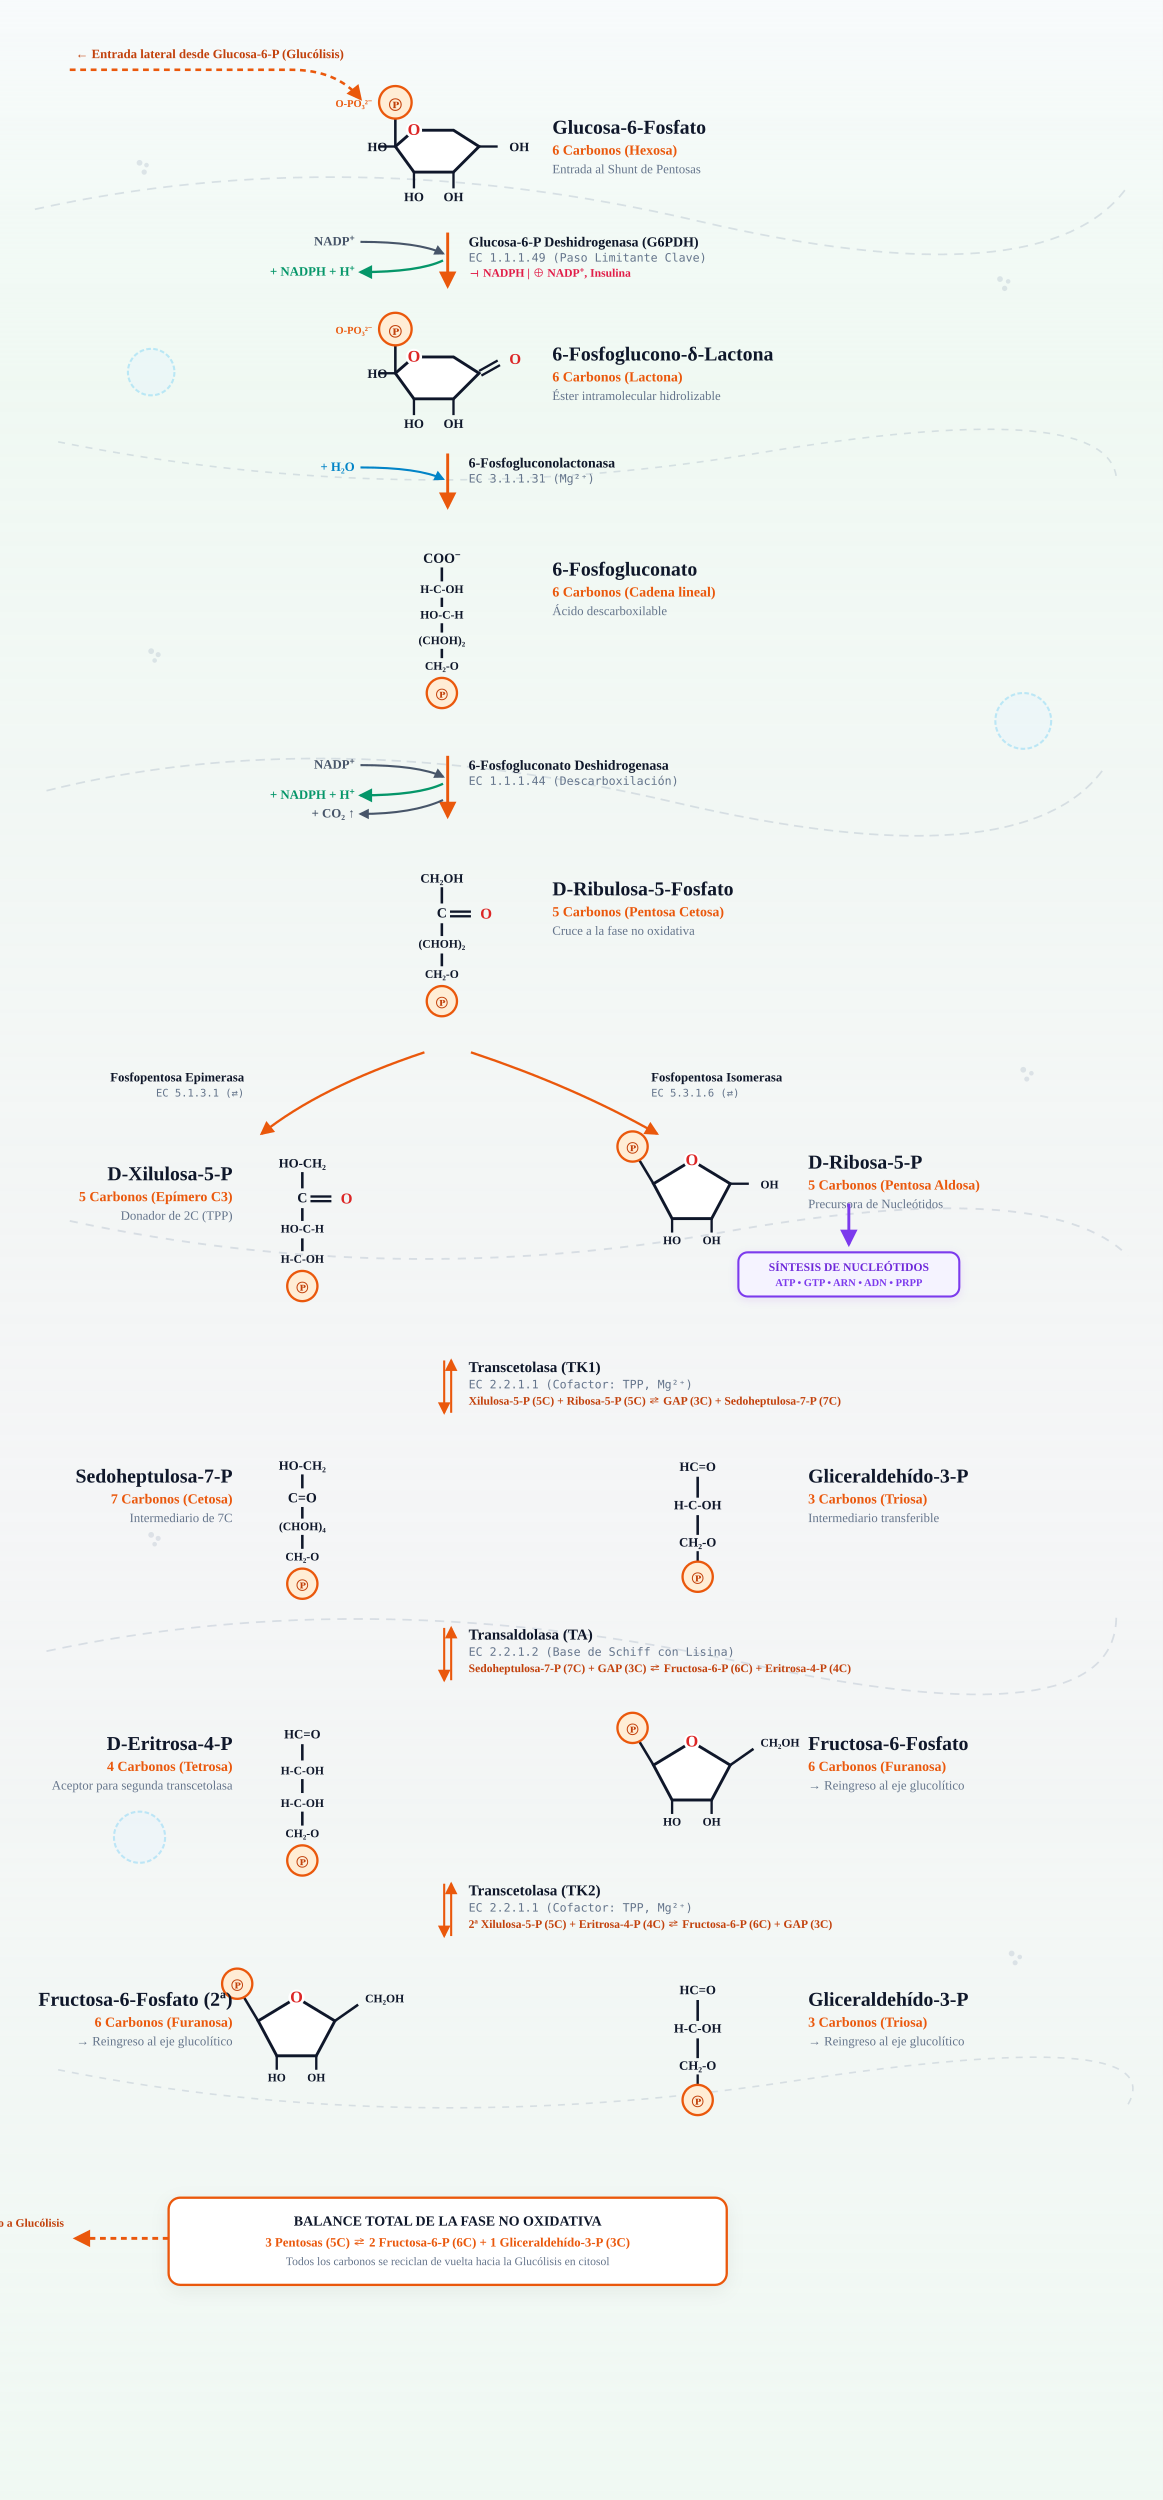
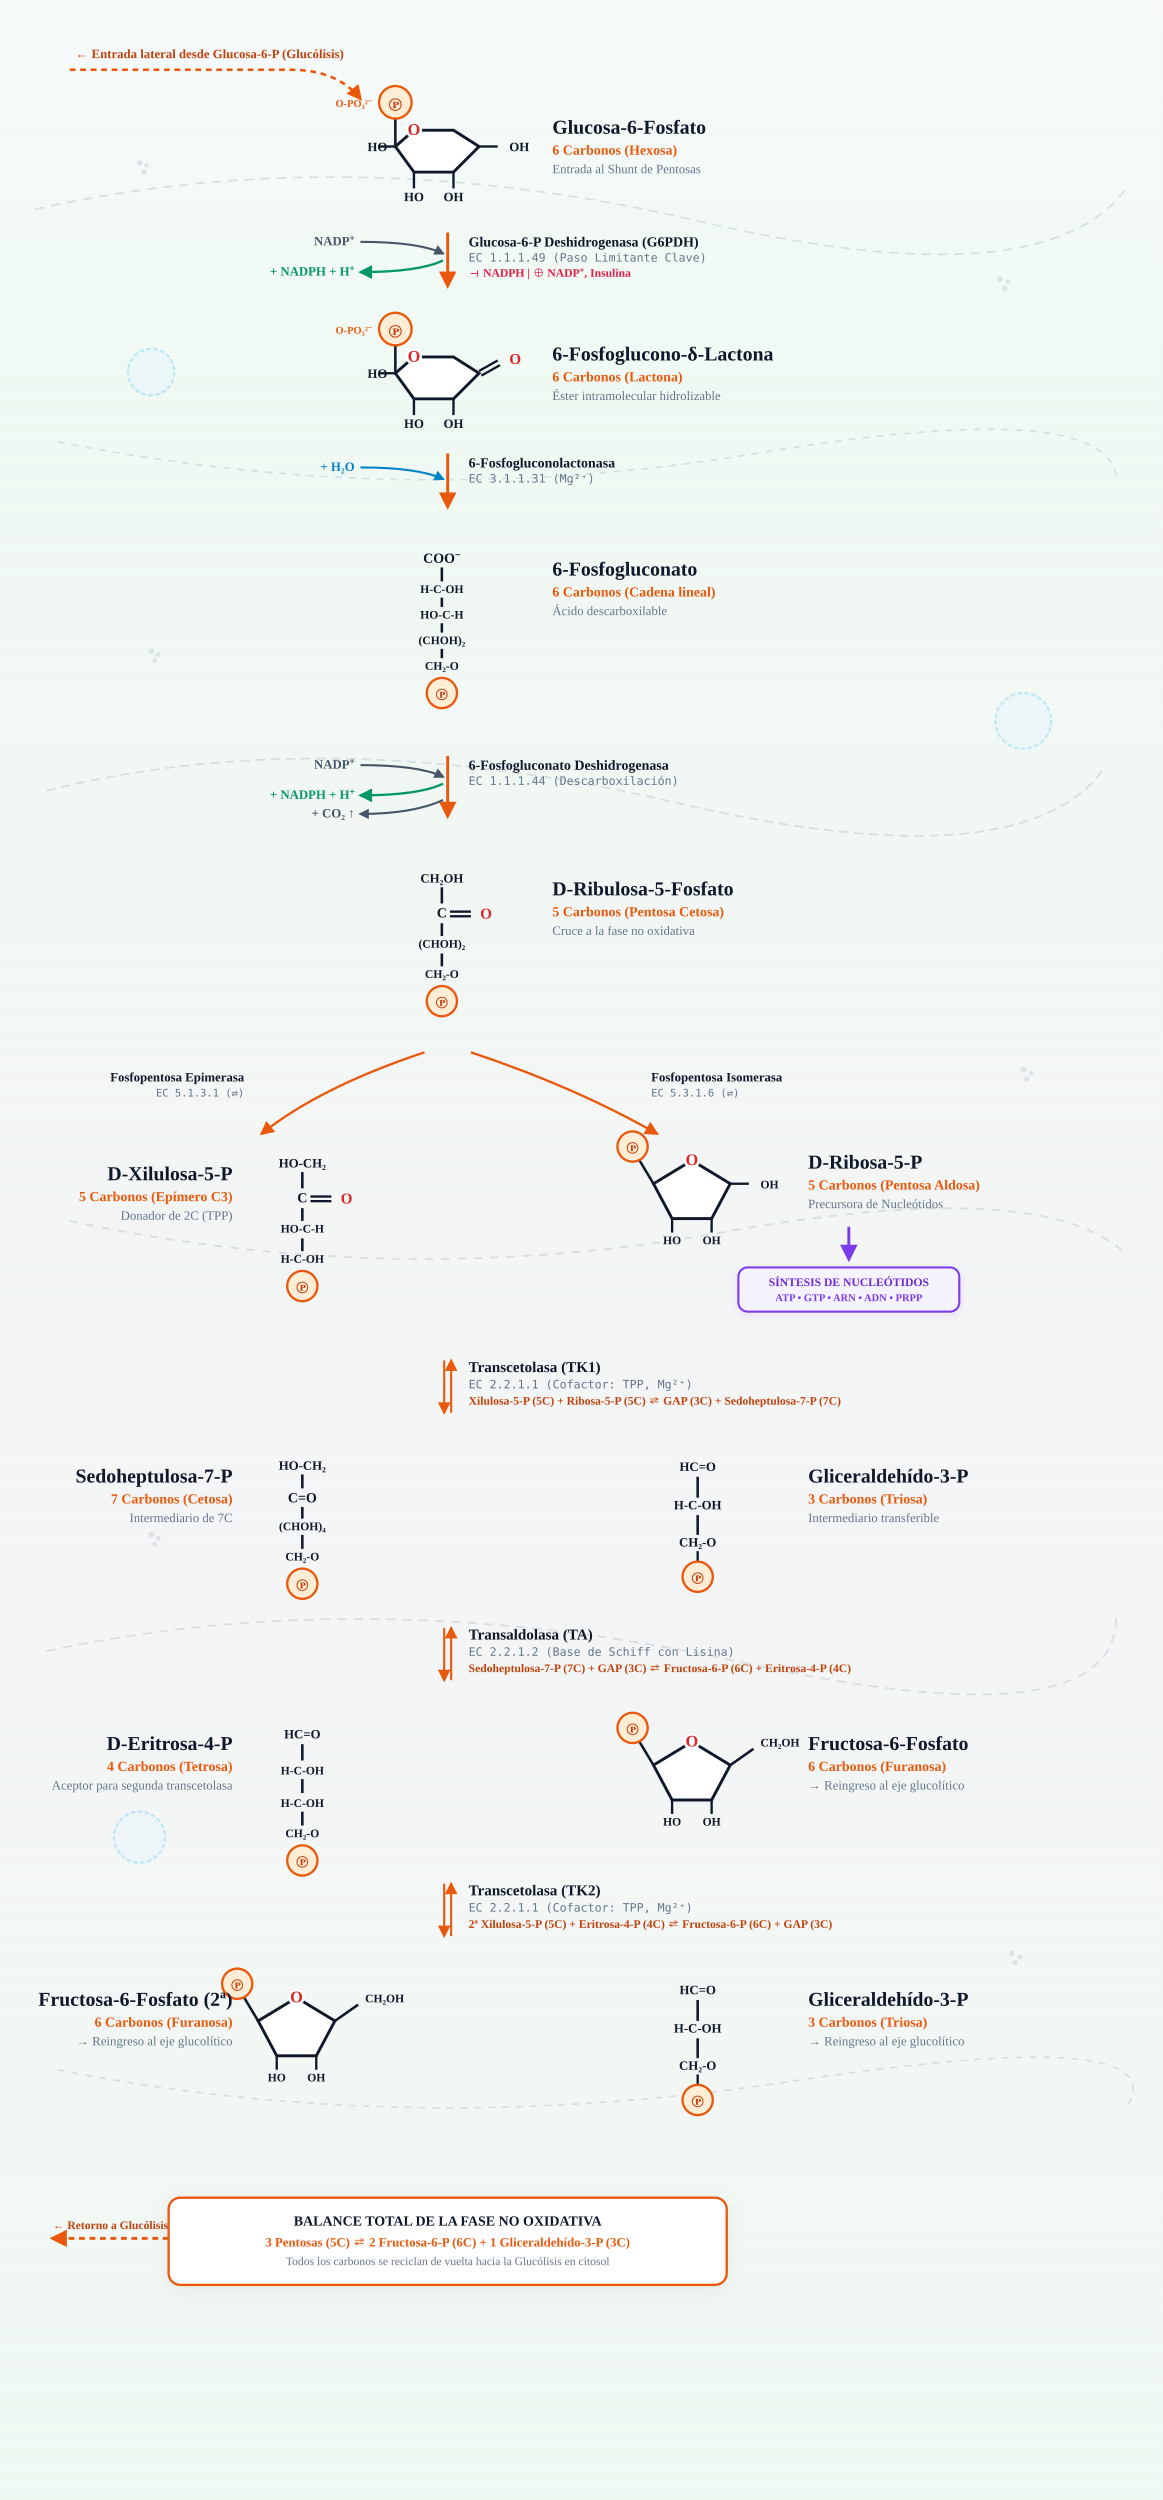
<svg xmlns="http://www.w3.org/2000/svg" width="1000" height="2150" viewBox="0 0 1000 2150">
  <defs>
    <marker id="arrowFlow" markerWidth="6" markerHeight="6" refX="5" refY="3" orient="auto">
      <path d="M 0 0 L 6 3 L 0 6 Z" fill="#ea580c" />
    </marker>
    <marker id="arrowNADPH" markerWidth="6" markerHeight="6" refX="5" refY="3" orient="auto">
      <path d="M 0 0 L 6 3 L 0 6 Z" fill="#059669" />
    </marker>
    <marker id="arrowSlate" markerWidth="5" markerHeight="5" refX="4" refY="2.5" orient="auto">
      <path d="M 0 0 L 5 2.5 L 0 5 Z" fill="#475569" />
    </marker>
    <marker id="arrowBlue" markerWidth="5" markerHeight="5" refX="4" refY="2.5" orient="auto">
      <path d="M 0 0 L 5 2.5 L 0 5 Z" fill="#0284c7" />
    </marker>
    <marker id="arrowPurple" markerWidth="6" markerHeight="6" refX="5" refY="3" orient="auto">
      <path d="M 0 0 L 6 3 L 0 6 Z" fill="#7c3aed" />
    </marker>
    <linearGradient id="gradCitosolPentosas" x1="0%" y1="0%" x2="0%" y2="100%">
      <stop offset="0%" stop-color="#f8fafc" stop-opacity="1" />
      <stop offset="15%" stop-color="#f0fdf4" stop-opacity="0.7" />
      <stop offset="60%" stop-color="#f8fafc" stop-opacity="0.5" />
      <stop offset="100%" stop-color="#f0fdf4" stop-opacity="0.7" />
    </linearGradient>
  </defs>
  <rect x="0" y="0" width="1000" height="2150" fill="url(#gradCitosolPentosas)" />
  <g opacity="0.3" stroke="#94a3b8" fill="none">
    <path d="M 30 180 Q 300 120 600 190 T 970 160" stroke-width="1.5" stroke-dasharray="8 6" />
    <path d="M 50 380 Q 350 440 650 390 T 960 410" stroke-width="1.4" stroke-dasharray="6 6" />
    <path d="M 40 680 Q 280 620 580 690 T 950 660" stroke-width="1.5" stroke-dasharray="8 5" />
    <path d="M 60 1050 Q 340 1110 620 1060 T 970 1080" stroke-width="1.6" stroke-dasharray="7 7" />
    <path d="M 40 1420 Q 320 1360 640 1430 T 960 1390" stroke-width="1.5" stroke-dasharray="8 6" />
    <path d="M 50 1780 Q 350 1840 680 1790 T 970 1810" stroke-width="1.4" stroke-dasharray="6 6" />
  </g>
  <g fill="#94a3b8" opacity="0.25">
    <circle cx="120" cy="140" r="2.5" />
    <circle cx="126" cy="142" r="2" />
    <circle cx="124" cy="148" r="2.3" />
    <circle cx="860" cy="240" r="2.5" />
    <circle cx="867" cy="242" r="2" />
    <circle cx="864" cy="248" r="2.3" />
    <circle cx="130" cy="560" r="2.5" />
    <circle cx="136" cy="563" r="2.2" />
    <circle cx="133" cy="568" r="2" />
    <circle cx="880" cy="920" r="2.5" />
    <circle cx="887" cy="923" r="2" />
    <circle cx="883" cy="928" r="2.2" />
    <circle cx="130" cy="1320" r="2.5" />
    <circle cx="136" cy="1323" r="2.2" />
    <circle cx="133" cy="1328" r="2" />
    <circle cx="870" cy="1680" r="2.5" />
    <circle cx="877" cy="1683" r="2" />
    <circle cx="873" cy="1688" r="2.2" />
  </g>
  <g opacity="0.3">
    <circle cx="130" cy="320" r="20" fill="#e0f2fe" stroke="#38bdf8" stroke-width="1.8" stroke-dasharray="4 2" />
    <circle cx="880" cy="620" r="24" fill="#e0f2fe" stroke="#38bdf8" stroke-width="1.8" stroke-dasharray="4 2" />
    <circle cx="120" cy="1580" r="22" fill="#e0f2fe" stroke="#38bdf8" stroke-width="1.8" stroke-dasharray="4 2" />
  </g>
  <g transform="translate(60, 60)">
    <path d="M 0 0 L 190 0 Q 230 0 250 25" fill="none" stroke="#ea580c" stroke-width="2.2" stroke-dasharray="5 4" marker-end="url(#arrowFlow)" />
    <text x="5" y="-10" fill="#c2410c" font-size="11" font-weight="800">← Entrada lateral desde Glucosa-6-P (Glucólisis)</text>
  </g>
  <g transform="translate(340, 90)">
    <g transform="translate(0, 0)">
      <polygon points="50,22 72,36 50,58 16,58 0,36 16,22" fill="#ffffff" stroke="#0f172a" stroke-width="2.5" />
      <circle cx="16" cy="22" r="7" fill="#ffffff" />
      <text x="16" y="26" fill="#dc2626" font-size="14" font-weight="800" text-anchor="middle">O</text>
      <line x1="0" y1="36" x2="0" y2="12" stroke="#0f172a" stroke-width="2.2" />
      <circle cx="0" cy="-2" r="14" fill="#ffedd5" stroke="#ea580c" stroke-width="2" />
      <text x="0" y="3" fill="#c2410c" font-size="12" font-weight="900" text-anchor="middle">Ⓟ</text>
      <text x="-20" y="2" fill="#ea580c" font-size="9" font-weight="700" text-anchor="end">O-PO₃²⁻</text>
      <line x1="72" y1="36" x2="88" y2="36" stroke="#0f172a" stroke-width="2" />
      <text x="98" y="40" fill="#0f172a" font-size="11" font-weight="700">OH</text>
      <line x1="50" y1="58" x2="50" y2="72" stroke="#0f172a" stroke-width="2" />
      <text x="50" y="83" fill="#0f172a" font-size="11" font-weight="700" text-anchor="middle">OH</text>
      <line x1="16" y1="58" x2="16" y2="72" stroke="#0f172a" stroke-width="2" />
      <text x="16" y="83" fill="#0f172a" font-size="11" font-weight="700" text-anchor="middle">HO</text>
      <line x1="0" y1="36" x2="-14" y2="36" stroke="#0f172a" stroke-width="2" />
      <text x="-24" y="40" fill="#0f172a" font-size="11" font-weight="700">HO</text>
    </g>
    <g transform="translate(135, 25)">
      <text x="0" y="0" fill="#0f172a" font-size="17" font-weight="800">Glucosa-6-Fosfato</text>
      <text x="0" y="18" fill="#ea580c" font-size="12" font-weight="700">6 Carbonos (Hexosa)</text>
      <text x="0" y="34" fill="#64748b" font-size="11">Entrada al Shunt de Pentosas</text>
    </g>
  </g>
  <g transform="translate(385, 200)">
    <line x1="0" y1="0" x2="0" y2="46" stroke="#ea580c" stroke-width="2.5" marker-end="url(#arrowFlow)" />
    <path d="M -75 8 Q -25 8 -4 18" fill="none" stroke="#475569" stroke-width="1.8" marker-end="url(#arrowSlate)" />
    <text x="-80" y="11" fill="#475569" font-size="11" font-weight="800" text-anchor="end">NADP⁺</text>
    <path d="M -4 24 Q -25 34 -75 34" fill="none" stroke="#059669" stroke-width="2" marker-end="url(#arrowNADPH)" />
    <text x="-80" y="37" fill="#059669" font-size="11" font-weight="800" text-anchor="end">+ NADPH + H⁺</text>
    <g transform="translate(18, 12)">
      <text x="0" y="0" fill="#0f172a" font-size="12" font-weight="800">Glucosa-6-P Deshidrogenasa (G6PDH)</text>
      <text x="0" y="13" fill="#64748b" font-size="10" font-family="'JetBrains Mono', monospace">EC 1.1.1.49 (Paso Limitante Clave)</text>
      <text x="0" y="26" fill="#e11d48" font-size="10" font-weight="700">⊣ NADPH | ⊕ NADP⁺, Insulina</text>
    </g>
  </g>
  <g transform="translate(340, 285)">
    <g transform="translate(0, 0)">
      <polygon points="50,22 72,36 50,58 16,58 0,36 16,22" fill="#ffffff" stroke="#0f172a" stroke-width="2.5" />
      <circle cx="16" cy="22" r="7" fill="#ffffff" />
      <text x="16" y="26" fill="#dc2626" font-size="14" font-weight="800" text-anchor="middle">O</text>
      <line x1="72" y1="34" x2="88" y2="25" stroke="#0f172a" stroke-width="2" />
      <line x1="74" y1="38" x2="90" y2="29" stroke="#0f172a" stroke-width="2" />
      <text x="98" y="28" fill="#dc2626" font-size="13" font-weight="900">O</text>
      <line x1="0" y1="36" x2="0" y2="12" stroke="#0f172a" stroke-width="2.2" />
      <circle cx="0" cy="-2" r="14" fill="#ffedd5" stroke="#ea580c" stroke-width="2" />
      <text x="0" y="3" fill="#c2410c" font-size="12" font-weight="900" text-anchor="middle">Ⓟ</text>
      <text x="-20" y="2" fill="#ea580c" font-size="9" font-weight="700" text-anchor="end">O-PO₃²⁻</text>
      <line x1="50" y1="58" x2="50" y2="72" stroke="#0f172a" stroke-width="2" />
      <text x="50" y="83" fill="#0f172a" font-size="11" font-weight="700" text-anchor="middle">OH</text>
      <line x1="16" y1="58" x2="16" y2="72" stroke="#0f172a" stroke-width="2" />
      <text x="16" y="83" fill="#0f172a" font-size="11" font-weight="700" text-anchor="middle">HO</text>
      <line x1="0" y1="36" x2="-14" y2="36" stroke="#0f172a" stroke-width="2" />
      <text x="-24" y="40" fill="#0f172a" font-size="11" font-weight="700">HO</text>
    </g>
    <g transform="translate(135, 25)">
      <text x="0" y="0" fill="#0f172a" font-size="17" font-weight="800">6-Fosfoglucono-δ-Lactona</text>
      <text x="0" y="18" fill="#ea580c" font-size="12" font-weight="700">6 Carbonos (Lactona)</text>
      <text x="0" y="34" fill="#64748b" font-size="11">Éster intramolecular hidrolizable</text>
    </g>
  </g>
  <g transform="translate(385, 390)">
    <line x1="0" y1="0" x2="0" y2="46" stroke="#ea580c" stroke-width="2.5" marker-end="url(#arrowFlow)" />
    <path d="M -75 12 Q -25 12 -4 22" fill="none" stroke="#0284c7" stroke-width="1.8" marker-end="url(#arrowBlue)" />
    <text x="-80" y="15" fill="#0284c7" font-size="11" font-weight="800" text-anchor="end">+ H₂O</text>
    <g transform="translate(18, 12)">
      <text x="0" y="0" fill="#0f172a" font-size="12" font-weight="800">6-Fosfogluconolactonasa</text>
      <text x="0" y="13" fill="#64748b" font-size="10" font-family="'JetBrains Mono', monospace">EC 3.1.1.31 (Mg²⁺)</text>
    </g>
  </g>
  <g transform="translate(340, 470)">
    <g transform="translate(0, 0)">
      <text x="40" y="14" fill="#0f172a" font-size="12" font-weight="900" text-anchor="middle">COO⁻</text>
      <line x1="40" y1="18" x2="40" y2="30" stroke="#0f172a" stroke-width="2.2" />
      <text x="40" y="40" fill="#0f172a" font-size="10" font-weight="800" text-anchor="middle">H-C-OH</text>
      <line x1="40" y1="44" x2="40" y2="52" stroke="#0f172a" stroke-width="2.2" />
      <text x="40" y="62" fill="#0f172a" font-size="10" font-weight="800" text-anchor="middle">HO-C-H</text>
      <line x1="40" y1="66" x2="40" y2="74" stroke="#0f172a" stroke-width="2.2" />
      <text x="40" y="84" fill="#0f172a" font-size="10" font-weight="800" text-anchor="middle">(CHOH)₂</text>
      <line x1="40" y1="88" x2="40" y2="96" stroke="#0f172a" stroke-width="2.2" />
      <text x="40" y="106" fill="#0f172a" font-size="10" font-weight="800" text-anchor="middle">CH₂-O</text>
      <circle cx="40" cy="126" r="13" fill="#ffedd5" stroke="#ea580c" stroke-width="2" />
      <text x="40" y="130" fill="#c2410c" font-size="11" font-weight="900" text-anchor="middle">Ⓟ</text>
    </g>
    <g transform="translate(135, 25)">
      <text x="0" y="0" fill="#0f172a" font-size="17" font-weight="800">6-Fosfogluconato</text>
      <text x="0" y="18" fill="#ea580c" font-size="12" font-weight="700">6 Carbonos (Cadena lineal)</text>
      <text x="0" y="34" fill="#64748b" font-size="11">Ácido descarboxilable</text>
    </g>
  </g>
  <g transform="translate(385, 650)">
    <line x1="0" y1="0" x2="0" y2="52" stroke="#ea580c" stroke-width="2.5" marker-end="url(#arrowFlow)" />
    <path d="M -75 8 Q -25 8 -4 18" fill="none" stroke="#475569" stroke-width="1.8" marker-end="url(#arrowSlate)" />
    <text x="-80" y="11" fill="#475569" font-size="11" font-weight="800" text-anchor="end">NADP⁺</text>
    <path d="M -4 24 Q -25 34 -75 34" fill="none" stroke="#059669" stroke-width="2" marker-end="url(#arrowNADPH)" />
    <text x="-80" y="37" fill="#059669" font-size="11" font-weight="800" text-anchor="end">+ NADPH + H⁺</text>
    <path d="M -4 38 Q -30 50 -75 50" fill="none" stroke="#475569" stroke-width="1.8" marker-end="url(#arrowSlate)" />
    <text x="-80" y="53" fill="#475569" font-size="11" font-weight="800" text-anchor="end">+ CO₂ ↑</text>
    <g transform="translate(18, 12)">
      <text x="0" y="0" fill="#0f172a" font-size="12" font-weight="800">6-Fosfogluconato Deshidrogenasa</text>
      <text x="0" y="13" fill="#64748b" font-size="10" font-family="'JetBrains Mono', monospace">EC 1.1.1.44 (Descarboxilación)</text>
    </g>
  </g>
  <g transform="translate(340, 745)">
    <g transform="translate(0, 0)">
      <text x="40" y="14" fill="#0f172a" font-size="11" font-weight="800" text-anchor="middle">CH₂OH</text>
      <line x1="40" y1="18" x2="40" y2="32" stroke="#0f172a" stroke-width="2.2" />
      <text x="40" y="44" fill="#0f172a" font-size="12" font-weight="800" text-anchor="middle">C</text>
      <line x1="47" y1="39" x2="65" y2="39" stroke="#0f172a" stroke-width="2" />
      <line x1="47" y1="43" x2="65" y2="43" stroke="#0f172a" stroke-width="2" />
      <text x="73" y="45" fill="#dc2626" font-size="13" font-weight="900">O</text>
      <line x1="40" y1="49" x2="40" y2="60" stroke="#0f172a" stroke-width="2.2" />
      <text x="40" y="70" fill="#0f172a" font-size="10" font-weight="800" text-anchor="middle">(CHOH)₂</text>
      <line x1="40" y1="75" x2="40" y2="86" stroke="#0f172a" stroke-width="2.2" />
      <text x="40" y="96" fill="#0f172a" font-size="10" font-weight="800" text-anchor="middle">CH₂-O</text>
      <circle cx="40" cy="116" r="13" fill="#ffedd5" stroke="#ea580c" stroke-width="2" />
      <text x="40" y="120" fill="#c2410c" font-size="11" font-weight="900" text-anchor="middle">Ⓟ</text>
    </g>
    <g transform="translate(135, 25)">
      <text x="0" y="0" fill="#0f172a" font-size="17" font-weight="800">D-Ribulosa-5-Fosfato</text>
      <text x="0" y="18" fill="#ea580c" font-size="12" font-weight="700">5 Carbonos (Pentosa Cetosa)</text>
      <text x="0" y="34" fill="#64748b" font-size="11">Cruce a la fase no oxidativa</text>
    </g>
  </g>
  <g transform="translate(385, 905)">
    <path d="M -20 0 Q -110 30 -160 70" fill="none" stroke="#ea580c" stroke-width="2" marker-end="url(#arrowFlow)" />
    <g transform="translate(-175, 25)">
      <text x="0" y="0" fill="#0f172a" font-size="11" font-weight="800" text-anchor="end">Fosfopentosa Epimerasa</text>
      <text x="0" y="13" fill="#64748b" font-size="9" font-family="'JetBrains Mono', monospace" text-anchor="end">EC 5.1.3.1 (⇄)</text>
    </g>
    <path d="M 20 0 Q 110 30 180 70" fill="none" stroke="#ea580c" stroke-width="2" marker-end="url(#arrowFlow)" />
    <g transform="translate(175, 25)">
      <text x="0" y="0" fill="#0f172a" font-size="11" font-weight="800">Fosfopentosa Isomerasa</text>
      <text x="0" y="13" fill="#64748b" font-size="9" font-family="'JetBrains Mono', monospace">EC 5.3.1.6 (⇄)</text>
    </g>
  </g>
  <g transform="translate(70, 990)">
    <g transform="translate(150, 0)">
      <text x="40" y="14" fill="#0f172a" font-size="11" font-weight="800" text-anchor="middle">HO-CH₂</text>
      <line x1="40" y1="18" x2="40" y2="32" stroke="#0f172a" stroke-width="2.2" />
      <text x="40" y="44" fill="#0f172a" font-size="12" font-weight="800" text-anchor="middle">C</text>
      <line x1="47" y1="39" x2="65" y2="39" stroke="#0f172a" stroke-width="2" />
      <line x1="47" y1="43" x2="65" y2="43" stroke="#0f172a" stroke-width="2" />
      <text x="73" y="45" fill="#dc2626" font-size="13" font-weight="900">O</text>
      <line x1="40" y1="49" x2="40" y2="60" stroke="#0f172a" stroke-width="2.2" />
      <text x="40" y="70" fill="#0f172a" font-size="10" font-weight="800" text-anchor="middle">HO-C-H</text>
      <line x1="40" y1="75" x2="40" y2="86" stroke="#0f172a" stroke-width="2.2" />
      <text x="40" y="96" fill="#0f172a" font-size="10" font-weight="800" text-anchor="middle">H-C-OH</text>
      <circle cx="40" cy="116" r="13" fill="#ffedd5" stroke="#ea580c" stroke-width="2" />
      <text x="40" y="120" fill="#c2410c" font-size="11" font-weight="900" text-anchor="middle">Ⓟ</text>
    </g>
    <g transform="translate(130, 25)">
      <text x="0" y="0" fill="#0f172a" font-size="17" font-weight="800" text-anchor="end">D-Xilulosa-5-P</text>
      <text x="0" y="18" fill="#ea580c" font-size="12" font-weight="700" text-anchor="end">5 Carbonos (Epímero C3)</text>
      <text x="0" y="34" fill="#64748b" font-size="11" text-anchor="end">Donador de 2C (TPP)</text>
    </g>
  </g>
  <g transform="translate(560, 980)">
    <g transform="translate(0, 0)">
      <polygon points="35,18 68,38 52,68 18,68 2,38" fill="#ffffff" stroke="#0f172a" stroke-width="2.5" />
      <circle cx="35" cy="18" r="7" fill="#ffffff" />
      <text x="35" y="22" fill="#dc2626" font-size="14" font-weight="800" text-anchor="middle">O</text>
      <line x1="68" y1="38" x2="84" y2="38" stroke="#0f172a" stroke-width="2" />
      <text x="94" y="42" fill="#0f172a" font-size="10" font-weight="700">OH</text>
      <line x1="2" y1="38" x2="-10" y2="18" stroke="#0f172a" stroke-width="2.2" />
      <circle cx="-16" cy="6" r="13" fill="#ffedd5" stroke="#ea580c" stroke-width="2" />
      <text x="-16" y="10" fill="#c2410c" font-size="11" font-weight="900" text-anchor="middle">Ⓟ</text>
      <line x1="52" y1="68" x2="52" y2="80" stroke="#0f172a" stroke-width="2" />
      <text x="52" y="90" fill="#0f172a" font-size="10" font-weight="700" text-anchor="middle">OH</text>
      <line x1="18" y1="68" x2="18" y2="80" stroke="#0f172a" stroke-width="2" />
      <text x="18" y="90" fill="#0f172a" font-size="10" font-weight="700" text-anchor="middle">HO</text>
    </g>
    <g transform="translate(135, 25)">
      <text x="0" y="0" fill="#0f172a" font-size="17" font-weight="800">D-Ribosa-5-P</text>
      <text x="0" y="18" fill="#ea580c" font-size="12" font-weight="700">5 Carbonos (Pentosa Aldosa)</text>
      <text x="0" y="34" fill="#64748b" font-size="11">Precursora de Nucleótidos</text>
    </g>
  </g>
-   <g transform="translate(730, 1035)">
-     <line x1="0" y1="0" x2="0" y2="35" stroke="#7c3aed" stroke-width="2.5" marker-end="url(#arrowPurple)" />
-     <g transform="translate(0, 42)">
+   <g transform="translate(730, 1055)">
+     <line x1="0" y1="0" x2="0" y2="28" stroke="#7c3aed" stroke-width="2.5" marker-end="url(#arrowPurple)" />
+     <g transform="translate(0, 35)">
      <rect x="-95" y="0" width="190" height="38" rx="8" fill="#f5f3ff" stroke="#7c3aed" stroke-width="1.8" filter="drop-shadow(0 2px 4px rgba(124,58,237,0.1))" />
      <text x="0" y="16" fill="#6d28d9" font-size="10" font-weight="800" text-anchor="middle">SÍNTESIS DE NUCLEÓTIDOS</text>
      <text x="0" y="29" fill="#7c3aed" font-size="9" font-weight="600" text-anchor="middle">ATP • GTP • ARN • ADN • PRPP</text>
    </g>
  </g>
  <g transform="translate(385, 1170)">
    <line x1="-3" y1="0" x2="-3" y2="45" stroke="#ea580c" stroke-width="1.8" marker-end="url(#arrowFlow)" />
    <line x1="3" y1="45" x2="3" y2="0" stroke="#ea580c" stroke-width="1.8" marker-end="url(#arrowFlow)" />
    <g transform="translate(18, 10)">
      <text x="0" y="0" fill="#0f172a" font-size="13" font-weight="800">Transcetolasa (TK1)</text>
      <text x="0" y="14" fill="#64748b" font-size="10" font-family="'JetBrains Mono', monospace">EC 2.2.1.1 (Cofactor: TPP, Mg²⁺)</text>
      <text x="0" y="28" fill="#c2410c" font-size="10" font-weight="700">Xilulosa-5-P (5C) + Ribosa-5-P (5C) ⇄ GAP (3C) + Sedoheptulosa-7-P (7C)</text>
    </g>
  </g>
  <g transform="translate(70, 1250)">
    <g transform="translate(150, 0)">
      <text x="40" y="14" fill="#0f172a" font-size="11" font-weight="800" text-anchor="middle">HO-CH₂</text>
      <line x1="40" y1="18" x2="40" y2="30" stroke="#0f172a" stroke-width="2.2" />
      <text x="40" y="42" fill="#0f172a" font-size="12" font-weight="800" text-anchor="middle">C=O</text>
      <line x1="40" y1="46" x2="40" y2="56" stroke="#0f172a" stroke-width="2.2" />
      <text x="40" y="66" fill="#0f172a" font-size="10" font-weight="800" text-anchor="middle">(CHOH)₄</text>
      <line x1="40" y1="70" x2="40" y2="82" stroke="#0f172a" stroke-width="2.2" />
      <text x="40" y="92" fill="#0f172a" font-size="10" font-weight="800" text-anchor="middle">CH₂-O</text>
      <circle cx="40" cy="112" r="13" fill="#ffedd5" stroke="#ea580c" stroke-width="2" />
      <text x="40" y="116" fill="#c2410c" font-size="11" font-weight="900" text-anchor="middle">Ⓟ</text>
    </g>
    <g transform="translate(130, 25)">
      <text x="0" y="0" fill="#0f172a" font-size="17" font-weight="800" text-anchor="end">Sedoheptulosa-7-P</text>
      <text x="0" y="18" fill="#ea580c" font-size="12" font-weight="700" text-anchor="end">7 Carbonos (Cetosa)</text>
      <text x="0" y="34" fill="#64748b" font-size="11" text-anchor="end">Intermediario de 7C</text>
    </g>
  </g>
  <g transform="translate(560, 1250)">
    <g transform="translate(0, 0)">
      <text x="40" y="15" fill="#0f172a" font-size="11" font-weight="800" text-anchor="middle">HC=O</text>
      <line x1="40" y1="20" x2="40" y2="38" stroke="#0f172a" stroke-width="2.2" />
      <text x="40" y="48" fill="#0f172a" font-size="11" font-weight="800" text-anchor="middle">H-C-OH</text>
      <line x1="40" y1="53" x2="40" y2="70" stroke="#0f172a" stroke-width="2.2" />
      <text x="40" y="80" fill="#0f172a" font-size="11" font-weight="800" text-anchor="middle">CH₂-O</text>
      <line x1="40" y1="84" x2="40" y2="94" stroke="#0f172a" stroke-width="2" />
      <circle cx="40" cy="106" r="13" fill="#ffedd5" stroke="#ea580c" stroke-width="2" />
      <text x="40" y="110" fill="#c2410c" font-size="11" font-weight="900" text-anchor="middle">Ⓟ</text>
    </g>
    <g transform="translate(135, 25)">
      <text x="0" y="0" fill="#0f172a" font-size="17" font-weight="800">Gliceraldehído-3-P</text>
      <text x="0" y="18" fill="#ea580c" font-size="12" font-weight="700">3 Carbonos (Triosa)</text>
      <text x="0" y="34" fill="#64748b" font-size="11">Intermediario transferible</text>
    </g>
  </g>
  <g transform="translate(385, 1400)">
    <line x1="-3" y1="0" x2="-3" y2="45" stroke="#ea580c" stroke-width="1.8" marker-end="url(#arrowFlow)" />
    <line x1="3" y1="45" x2="3" y2="0" stroke="#ea580c" stroke-width="1.8" marker-end="url(#arrowFlow)" />
    <g transform="translate(18, 10)">
      <text x="0" y="0" fill="#0f172a" font-size="13" font-weight="800">Transaldolasa (TA)</text>
      <text x="0" y="14" fill="#64748b" font-size="10" font-family="'JetBrains Mono', monospace">EC 2.2.1.2 (Base de Schiff con Lisina)</text>
      <text x="0" y="28" fill="#c2410c" font-size="10" font-weight="700">Sedoheptulosa-7-P (7C) + GAP (3C) ⇄ Fructosa-6-P (6C) + Eritrosa-4-P (4C)</text>
    </g>
  </g>
  <g transform="translate(70, 1480)">
    <g transform="translate(150, 0)">
      <text x="40" y="15" fill="#0f172a" font-size="11" font-weight="800" text-anchor="middle">HC=O</text>
      <line x1="40" y1="20" x2="40" y2="34" stroke="#0f172a" stroke-width="2.2" />
      <text x="40" y="46" fill="#0f172a" font-size="10" font-weight="800" text-anchor="middle">H-C-OH</text>
      <line x1="40" y1="50" x2="40" y2="62" stroke="#0f172a" stroke-width="2.2" />
      <text x="40" y="74" fill="#0f172a" font-size="10" font-weight="800" text-anchor="middle">H-C-OH</text>
      <line x1="40" y1="78" x2="40" y2="90" stroke="#0f172a" stroke-width="2.2" />
      <text x="40" y="100" fill="#0f172a" font-size="10" font-weight="800" text-anchor="middle">CH₂-O</text>
      <circle cx="40" cy="120" r="13" fill="#ffedd5" stroke="#ea580c" stroke-width="2" />
      <text x="40" y="124" fill="#c2410c" font-size="11" font-weight="900" text-anchor="middle">Ⓟ</text>
    </g>
    <g transform="translate(130, 25)">
      <text x="0" y="0" fill="#0f172a" font-size="17" font-weight="800" text-anchor="end">D-Eritrosa-4-P</text>
      <text x="0" y="18" fill="#ea580c" font-size="12" font-weight="700" text-anchor="end">4 Carbonos (Tetrosa)</text>
      <text x="0" y="34" fill="#64748b" font-size="11" text-anchor="end">Aceptor para segunda transcetolasa</text>
    </g>
  </g>
  <g transform="translate(560, 1480)">
    <g transform="translate(0, 0)">
      <polygon points="35,18 68,38 52,68 18,68 2,38" fill="#ffffff" stroke="#0f172a" stroke-width="2.5" />
      <circle cx="35" cy="18" r="7" fill="#ffffff" />
      <text x="35" y="22" fill="#dc2626" font-size="14" font-weight="800" text-anchor="middle">O</text>
      <line x1="68" y1="38" x2="88" y2="24" stroke="#0f172a" stroke-width="2.2" />
      <text x="94" y="22" fill="#0f172a" font-size="10" font-weight="800">CH₂OH</text>
      <line x1="2" y1="38" x2="-10" y2="18" stroke="#0f172a" stroke-width="2.2" />
      <circle cx="-16" cy="6" r="13" fill="#ffedd5" stroke="#ea580c" stroke-width="2" />
      <text x="-16" y="10" fill="#c2410c" font-size="11" font-weight="900" text-anchor="middle">Ⓟ</text>
      <line x1="52" y1="68" x2="52" y2="80" stroke="#0f172a" stroke-width="2" />
      <text x="52" y="90" fill="#0f172a" font-size="10" font-weight="700" text-anchor="middle">OH</text>
      <line x1="18" y1="68" x2="18" y2="80" stroke="#0f172a" stroke-width="2" />
      <text x="18" y="90" fill="#0f172a" font-size="10" font-weight="700" text-anchor="middle">HO</text>
    </g>
    <g transform="translate(135, 25)">
      <text x="0" y="0" fill="#0f172a" font-size="17" font-weight="800">Fructosa-6-Fosfato</text>
      <text x="0" y="18" fill="#ea580c" font-size="12" font-weight="700">6 Carbonos (Furanosa)</text>
      <text x="0" y="34" fill="#64748b" font-size="11">→ Reingreso al eje glucolítico</text>
    </g>
  </g>
  <g transform="translate(385, 1620)">
    <line x1="-3" y1="0" x2="-3" y2="45" stroke="#ea580c" stroke-width="1.8" marker-end="url(#arrowFlow)" />
    <line x1="3" y1="45" x2="3" y2="0" stroke="#ea580c" stroke-width="1.8" marker-end="url(#arrowFlow)" />
    <g transform="translate(18, 10)">
      <text x="0" y="0" fill="#0f172a" font-size="13" font-weight="800">Transcetolasa (TK2)</text>
      <text x="0" y="14" fill="#64748b" font-size="10" font-family="'JetBrains Mono', monospace">EC 2.2.1.1 (Cofactor: TPP, Mg²⁺)</text>
      <text x="0" y="28" fill="#c2410c" font-size="10" font-weight="700">2ª Xilulosa-5-P (5C) + Eritrosa-4-P (4C) ⇄ Fructosa-6-P (6C) + GAP (3C)</text>
    </g>
  </g>
  <g transform="translate(70, 1700)">
    <g transform="translate(150, 0)">
      <polygon points="35,18 68,38 52,68 18,68 2,38" fill="#ffffff" stroke="#0f172a" stroke-width="2.5" />
      <circle cx="35" cy="18" r="7" fill="#ffffff" />
      <text x="35" y="22" fill="#dc2626" font-size="14" font-weight="800" text-anchor="middle">O</text>
      <line x1="68" y1="38" x2="88" y2="24" stroke="#0f172a" stroke-width="2.2" />
      <text x="94" y="22" fill="#0f172a" font-size="10" font-weight="800">CH₂OH</text>
      <line x1="2" y1="38" x2="-10" y2="18" stroke="#0f172a" stroke-width="2.2" />
      <circle cx="-16" cy="6" r="13" fill="#ffedd5" stroke="#ea580c" stroke-width="2" />
      <text x="-16" y="10" fill="#c2410c" font-size="11" font-weight="900" text-anchor="middle">Ⓟ</text>
      <line x1="52" y1="68" x2="52" y2="80" stroke="#0f172a" stroke-width="2" />
      <text x="52" y="90" fill="#0f172a" font-size="10" font-weight="700" text-anchor="middle">OH</text>
      <line x1="18" y1="68" x2="18" y2="80" stroke="#0f172a" stroke-width="2" />
      <text x="18" y="90" fill="#0f172a" font-size="10" font-weight="700" text-anchor="middle">HO</text>
    </g>
    <g transform="translate(130, 25)">
      <text x="0" y="0" fill="#0f172a" font-size="17" font-weight="800" text-anchor="end">Fructosa-6-Fosfato (2ª)</text>
      <text x="0" y="18" fill="#ea580c" font-size="12" font-weight="700" text-anchor="end">6 Carbonos (Furanosa)</text>
      <text x="0" y="34" fill="#64748b" font-size="11" text-anchor="end">→ Reingreso al eje glucolítico</text>
    </g>
  </g>
  <g transform="translate(560, 1700)">
    <g transform="translate(0, 0)">
      <text x="40" y="15" fill="#0f172a" font-size="11" font-weight="800" text-anchor="middle">HC=O</text>
      <line x1="40" y1="20" x2="40" y2="38" stroke="#0f172a" stroke-width="2.2" />
      <text x="40" y="48" fill="#0f172a" font-size="11" font-weight="800" text-anchor="middle">H-C-OH</text>
      <line x1="40" y1="53" x2="40" y2="70" stroke="#0f172a" stroke-width="2.2" />
      <text x="40" y="80" fill="#0f172a" font-size="11" font-weight="800" text-anchor="middle">CH₂-O</text>
      <line x1="40" y1="84" x2="40" y2="94" stroke="#0f172a" stroke-width="2" />
      <circle cx="40" cy="106" r="13" fill="#ffedd5" stroke="#ea580c" stroke-width="2" />
      <text x="40" y="110" fill="#c2410c" font-size="11" font-weight="900" text-anchor="middle">Ⓟ</text>
    </g>
    <g transform="translate(135, 25)">
      <text x="0" y="0" fill="#0f172a" font-size="17" font-weight="800">Gliceraldehído-3-P</text>
      <text x="0" y="18" fill="#ea580c" font-size="12" font-weight="700">3 Carbonos (Triosa)</text>
      <text x="0" y="34" fill="#64748b" font-size="11">→ Reingreso al eje glucolítico</text>
    </g>
  </g>
  <g transform="translate(385, 1890)">
    <rect x="-240" y="0" width="480" height="75" rx="10" fill="#ffffff" stroke="#ea580c" stroke-width="2" filter="drop-shadow(0 4px 8px rgba(0,0,0,0.06))" />
    <text x="0" y="24" fill="#0f172a" font-size="12" font-weight="800" text-anchor="middle">BALANCE TOTAL DE LA FASE NO OXIDATIVA</text>
    <text x="0" y="42" fill="#ea580c" font-size="11" font-weight="900" text-anchor="middle">3 Pentosas (5C) ⇄ 2 Fructosa-6-P (6C) + 1 Gliceraldehído-3-P (3C)</text>
    <text x="0" y="58" fill="#64748b" font-size="10" text-anchor="middle">Todos los carbonos se reciclan de vuelta hacia la Glucólisis en citosol</text>
  </g>
  <g transform="translate(145, 1925)">
-     <path d="M 0 0 L -80 0" fill="none" stroke="#ea580c" stroke-width="2.5" stroke-dasharray="5 4" marker-end="url(#arrowFlow)" />
-     <text x="-90" y="-10" fill="#c2410c" font-size="10" font-weight="800" text-anchor="end">← Reingreso directo a Glucólisis</text>
+     <path d="M 0 0 L -100 0" fill="none" stroke="#ea580c" stroke-width="2.5" stroke-dasharray="5 4" marker-end="url(#arrowFlow)" />
+     <text x="-50" y="-8" fill="#c2410c" font-size="10" font-weight="800" text-anchor="middle">← Retorno a Glucólisis</text>
  </g>
</svg>
